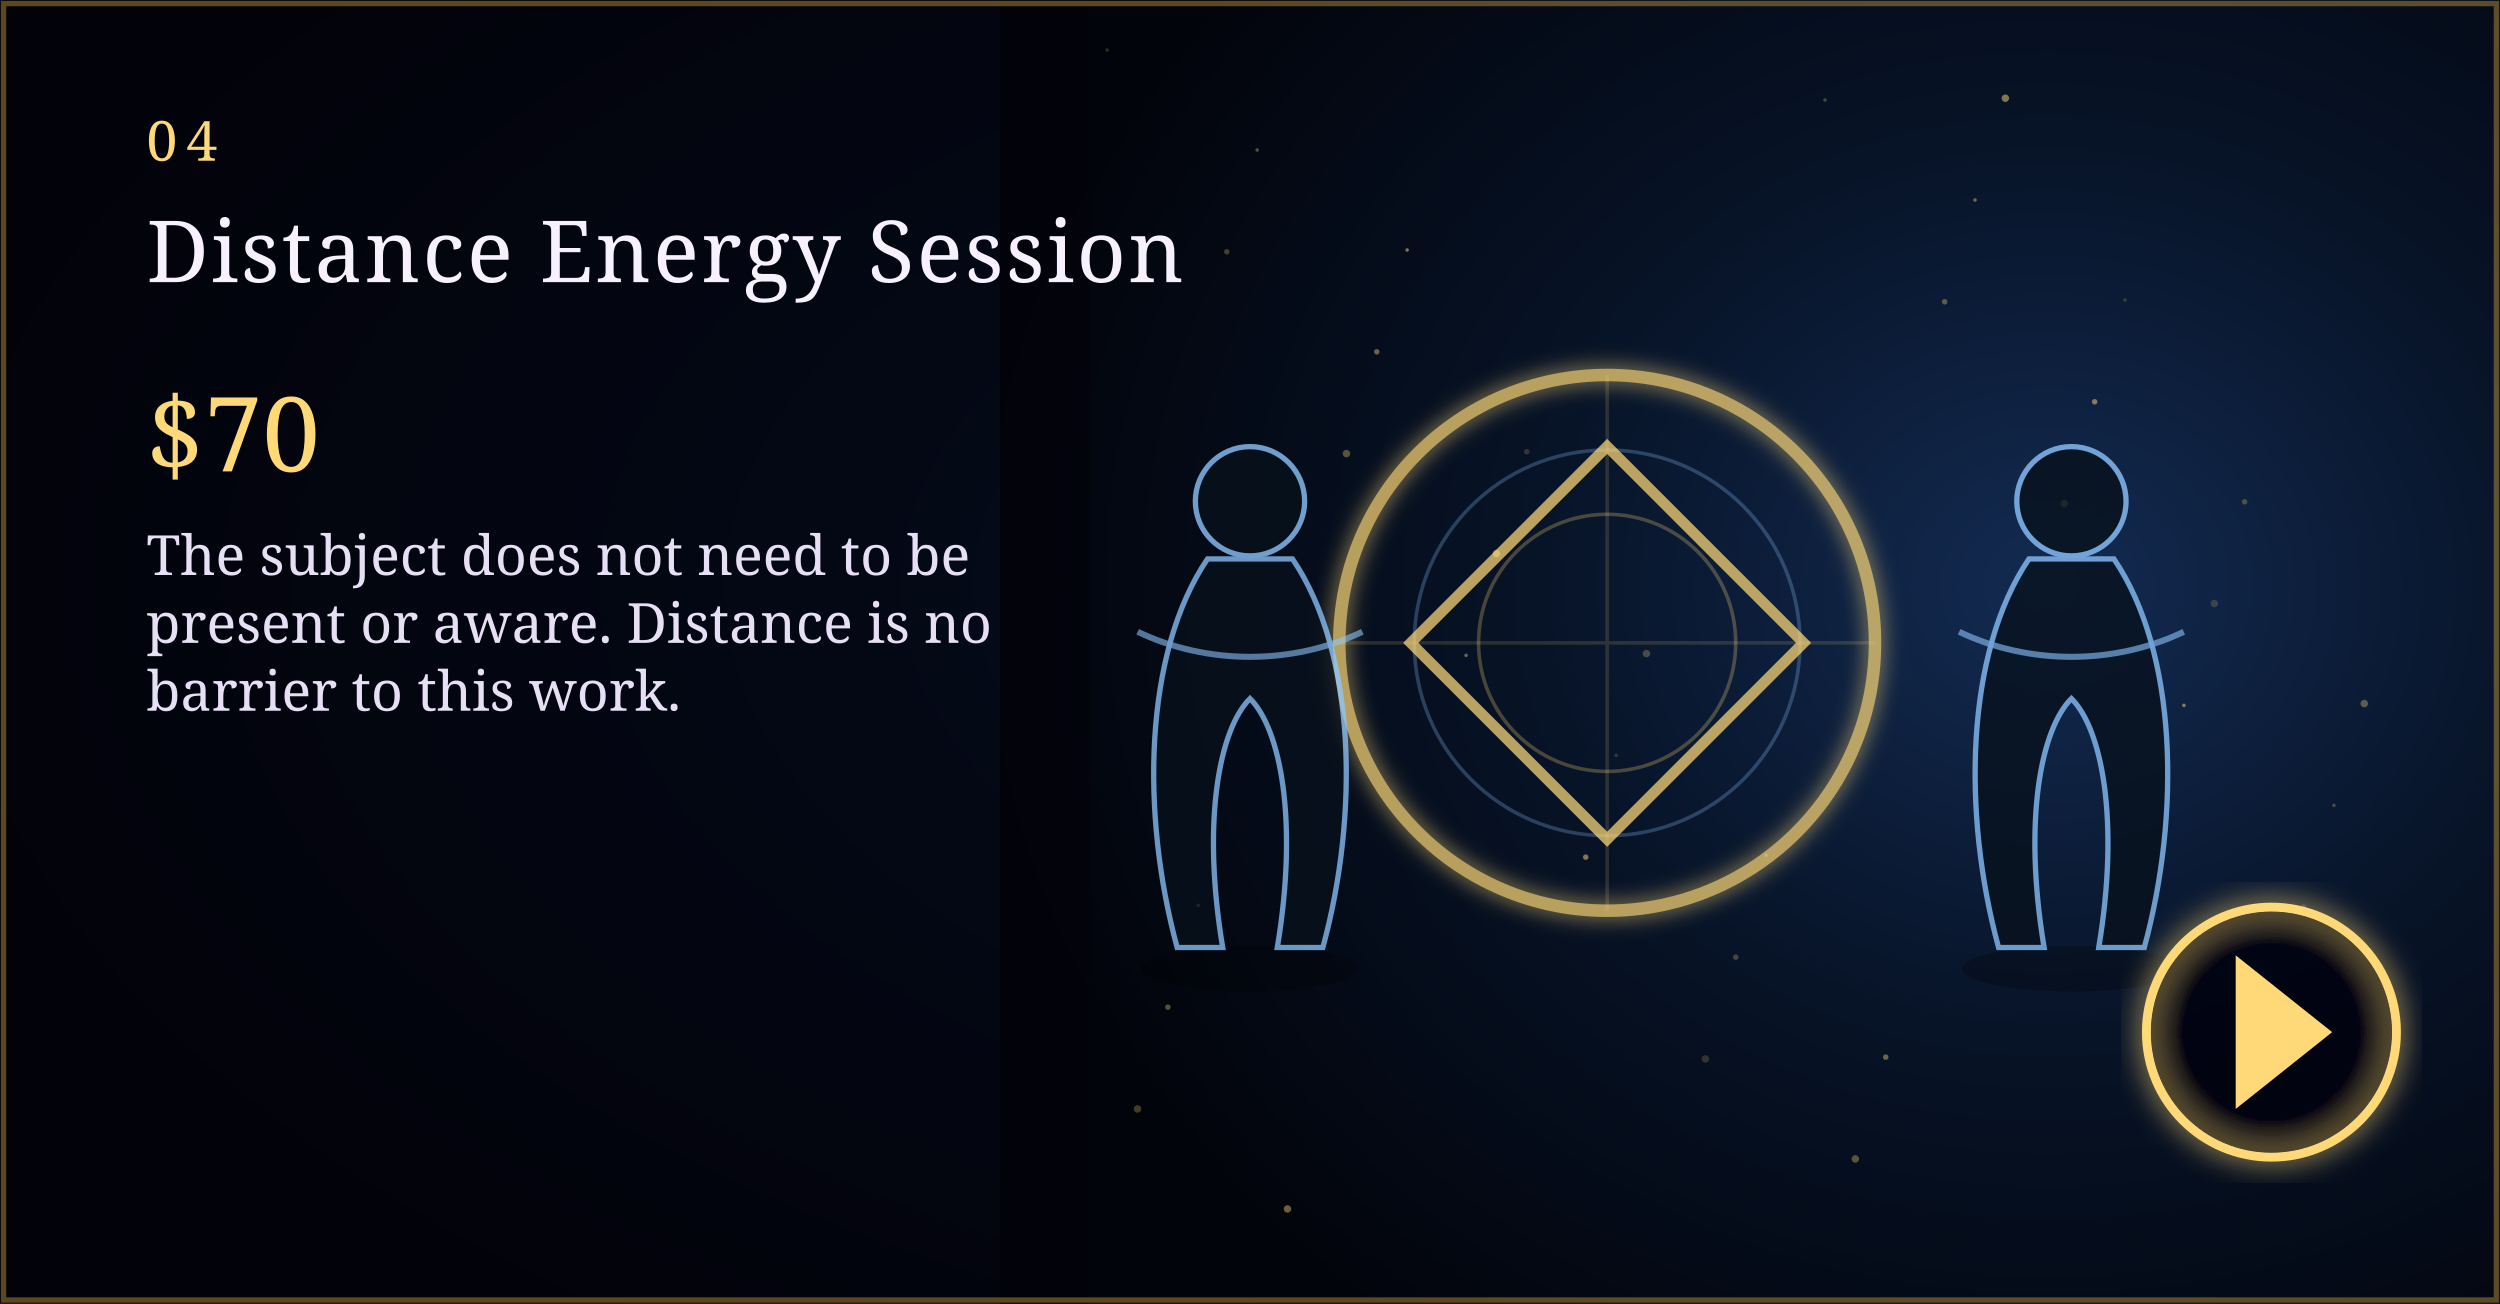
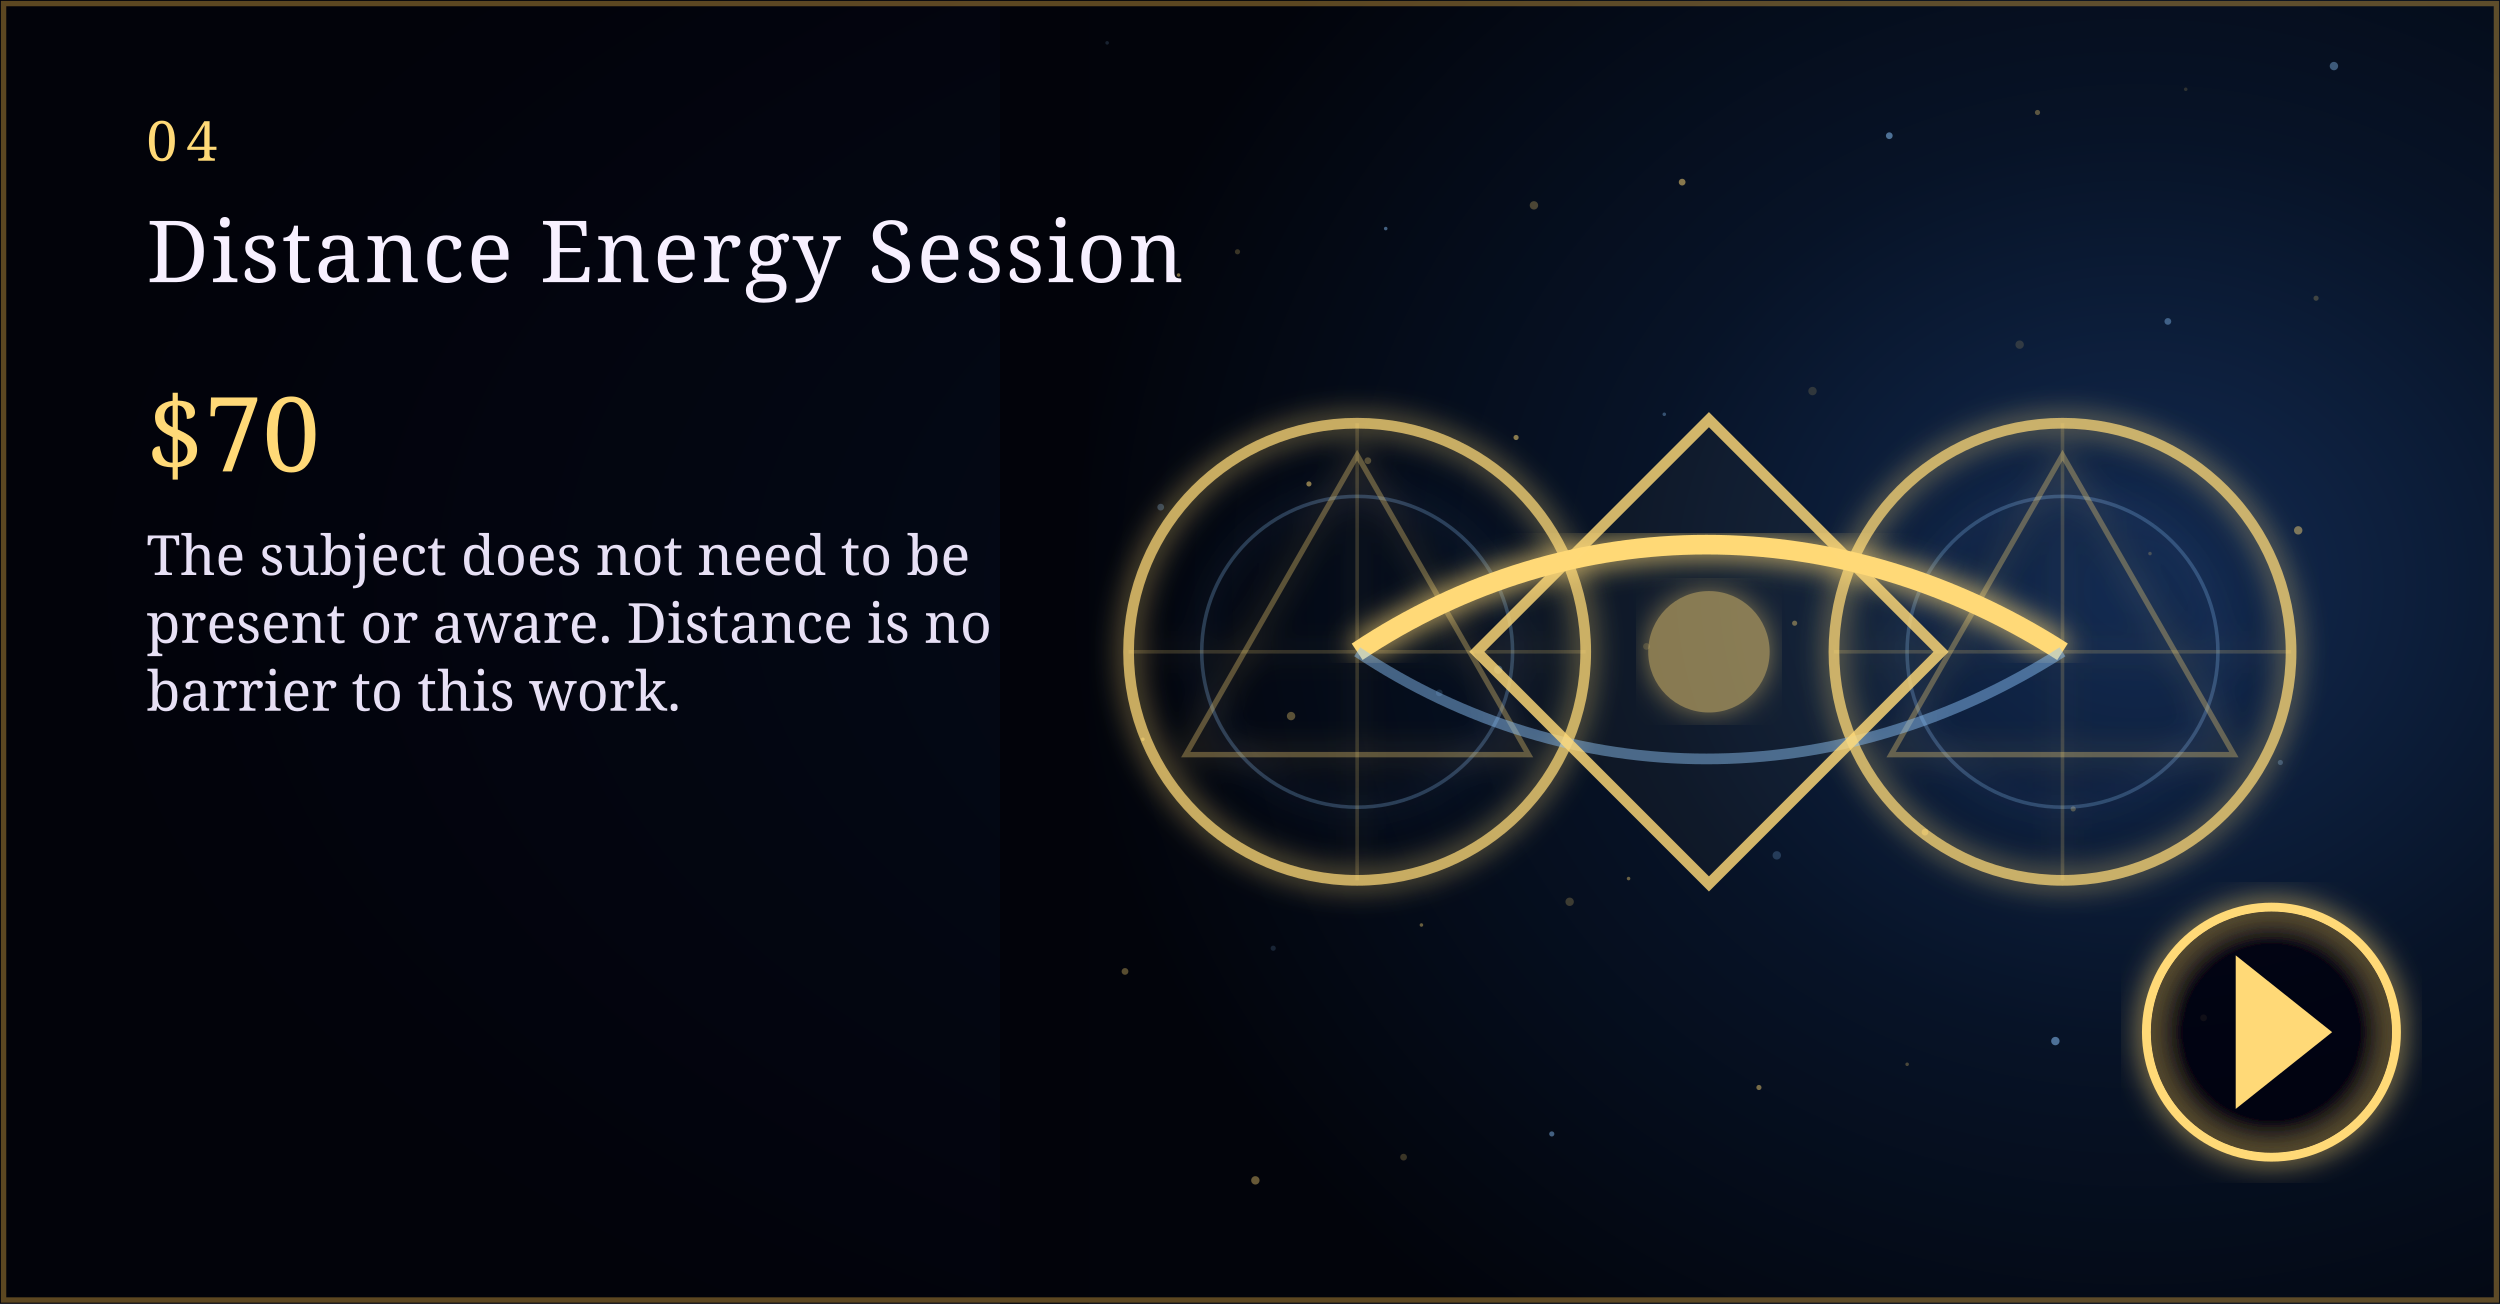
<svg xmlns="http://www.w3.org/2000/svg" viewBox="0 0 1400 730" width="1400" height="730">
  <defs>
-     <radialGradient id="artBg" cx="70%" cy="45%" r="72%">
+     <radialGradient id="artBg" cx="76%" cy="45%" r="72%">
      <stop offset="0" stop-color="#132b52" />
      <stop offset=".48" stop-color="#071327" />
      <stop offset="1" stop-color="#02040b" />
    </radialGradient>
    <radialGradient id="vortex" cx="50%" cy="50%" r="50%">
-       <stop offset="0" stop-color="#ffd977" stop-opacity=".22" />
-       <stop offset=".42" stop-color="#102447" stop-opacity=".72" />
+       <stop offset="0" stop-color="#ffd977" stop-opacity=".24" />
+       <stop offset=".42" stop-color="#102447" stop-opacity=".74" />
      <stop offset="1" stop-color="#01030b" stop-opacity="0" />
    </radialGradient>
    <filter id="goldGlow">
      <feGaussianBlur stdDeviation="8" result="b" />
      <feMerge>
        <feMergeNode in="b" />
        <feMergeNode in="SourceGraphic" />
      </feMerge>
    </filter>
-     <filter id="glow">
-       <feGaussianBlur stdDeviation="6" result="b" />
+     <filter id="blueGlow">
+       <feGaussianBlur stdDeviation="14" result="b" />
      <feMerge>
        <feMergeNode in="b" />
        <feMergeNode in="SourceGraphic" />
      </feMerge>
    </filter>
    <filter id="soft">
-       <feGaussianBlur stdDeviation="3" />
+       <feGaussianBlur stdDeviation="4" />
    </filter>
    <style>.title{fill:#f7f0ff;font-family:Cinzel,Georgia,serif;font-size:48px;letter-spacing:1.3px}.desc{fill:#e7e0f5;font-family:'EB Garamond',Georgia,serif;font-size:31px}.price{fill:#ffd977;font-family:'Cinzel Decorative',Georgia,serif;font-size:58px}</style>
  </defs>
  <rect width="1400" height="730" fill="#03040d" />
  <rect width="1400" height="730" fill="url(#artBg)" />
  <rect x="560" y="0" width="840" height="730" fill="url(#artBg)" />
-   <circle cx="620" cy="28" r="1.0" fill="#ffd977" opacity="0.18" />
-   <circle cx="687" cy="141" r="1.55" fill="#ffd977" opacity="0.26" />
-   <circle cx="754" cy="254" r="2.1" fill="#ffd977" opacity="0.34" />
-   <circle cx="821" cy="367" r="1.0" fill="#ffd977" opacity="0.42" />
-   <circle cx="888" cy="480" r="1.55" fill="#ffd977" opacity="0.50" />
-   <circle cx="955" cy="593" r="2.1" fill="#ffd977" opacity="0.18" />
-   <circle cx="1022" cy="56" r="1.0" fill="#ffd977" opacity="0.26" />
-   <circle cx="1089" cy="169" r="1.55" fill="#ffd977" opacity="0.34" />
-   <circle cx="1156" cy="282" r="2.1" fill="#ffd977" opacity="0.42" />
-   <circle cx="1223" cy="395" r="1.0" fill="#ffd977" opacity="0.50" />
-   <circle cx="1290" cy="508" r="1.55" fill="#ffd977" opacity="0.18" />
-   <circle cx="637" cy="621" r="2.1" fill="#ffd977" opacity="0.26" />
-   <circle cx="704" cy="84" r="1.0" fill="#ffd977" opacity="0.34" />
-   <circle cx="771" cy="197" r="1.55" fill="#ffd977" opacity="0.42" />
-   <circle cx="838" cy="310" r="2.1" fill="#ffd977" opacity="0.50" />
-   <circle cx="905" cy="423" r="1.0" fill="#ffd977" opacity="0.18" />
-   <circle cx="972" cy="536" r="1.55" fill="#ffd977" opacity="0.26" />
-   <circle cx="1039" cy="649" r="2.1" fill="#ffd977" opacity="0.34" />
-   <circle cx="1106" cy="112" r="1.0" fill="#ffd977" opacity="0.42" />
-   <circle cx="1173" cy="225" r="1.55" fill="#ffd977" opacity="0.50" />
-   <circle cx="1240" cy="338" r="2.1" fill="#ffd977" opacity="0.18" />
-   <circle cx="1307" cy="451" r="1.0" fill="#ffd977" opacity="0.26" />
-   <circle cx="654" cy="564" r="1.55" fill="#ffd977" opacity="0.34" />
-   <circle cx="721" cy="677" r="2.1" fill="#ffd977" opacity="0.42" />
-   <circle cx="788" cy="140" r="1.0" fill="#ffd977" opacity="0.50" />
-   <circle cx="855" cy="253" r="1.55" fill="#ffd977" opacity="0.18" />
-   <circle cx="922" cy="366" r="2.1" fill="#ffd977" opacity="0.26" />
-   <circle cx="989" cy="479" r="1.0" fill="#ffd977" opacity="0.34" />
-   <circle cx="1056" cy="592" r="1.55" fill="#ffd977" opacity="0.42" />
-   <circle cx="1123" cy="55" r="2.1" fill="#ffd977" opacity="0.50" />
-   <circle cx="1190" cy="168" r="1.0" fill="#ffd977" opacity="0.18" />
-   <circle cx="1257" cy="281" r="1.55" fill="#ffd977" opacity="0.26" />
-   <circle cx="1324" cy="394" r="2.1" fill="#ffd977" opacity="0.34" />
-   <circle cx="671" cy="507" r="1.0" fill="#ffd977" opacity="0.42" />
-   <g opacity=".95">
-     <circle cx="900" cy="360" r="150" fill="none" stroke="#ffd977" stroke-width="7" opacity=".75" filter="url(#glow)" />
-     <circle cx="900" cy="360" r="108.0" fill="none" stroke="#8ec7ff" stroke-width="2" opacity=".28" />
-     <circle cx="900" cy="360" r="72.0" fill="none" stroke="#ffd977" stroke-width="2" opacity=".28" />
-     <path d="M750 360 H1050 M900 210 V510" stroke="#ffd977" stroke-width="2" opacity=".16" />
+   <circle cx="620" cy="24" r="1.0" fill="#8ec7ff" opacity="0.16" />
+   <circle cx="693" cy="141" r="1.45" fill="#ffd977" opacity="0.22" />
+   <circle cx="766" cy="258" r="1.9" fill="#ffd977" opacity="0.28" />
+   <circle cx="839" cy="375" r="2.35" fill="#8ec7ff" opacity="0.34" />
+   <circle cx="912" cy="492" r="1.0" fill="#ffd977" opacity="0.40" />
+   <circle cx="985" cy="609" r="1.45" fill="#ffd977" opacity="0.46" />
+   <circle cx="1058" cy="76" r="1.9" fill="#8ec7ff" opacity="0.52" />
+   <circle cx="1131" cy="193" r="2.35" fill="#ffd977" opacity="0.16" />
+   <circle cx="1204" cy="310" r="1.0" fill="#ffd977" opacity="0.22" />
+   <circle cx="1277" cy="427" r="1.45" fill="#8ec7ff" opacity="0.28" />
+   <circle cx="630" cy="544" r="1.9" fill="#ffd977" opacity="0.34" />
+   <circle cx="703" cy="661" r="2.35" fill="#ffd977" opacity="0.40" />
+   <circle cx="776" cy="128" r="1.0" fill="#8ec7ff" opacity="0.46" />
+   <circle cx="849" cy="245" r="1.45" fill="#ffd977" opacity="0.52" />
+   <circle cx="922" cy="362" r="1.9" fill="#ffd977" opacity="0.16" />
+   <circle cx="995" cy="479" r="2.35" fill="#8ec7ff" opacity="0.22" />
+   <circle cx="1068" cy="596" r="1.0" fill="#ffd977" opacity="0.28" />
+   <circle cx="1141" cy="63" r="1.45" fill="#ffd977" opacity="0.34" />
+   <circle cx="1214" cy="180" r="1.9" fill="#8ec7ff" opacity="0.40" />
+   <circle cx="1287" cy="297" r="2.35" fill="#ffd977" opacity="0.46" />
+   <circle cx="640" cy="414" r="1.0" fill="#ffd977" opacity="0.52" />
+   <circle cx="713" cy="531" r="1.45" fill="#8ec7ff" opacity="0.16" />
+   <circle cx="786" cy="648" r="1.9" fill="#ffd977" opacity="0.22" />
+   <circle cx="859" cy="115" r="2.35" fill="#ffd977" opacity="0.28" />
+   <circle cx="932" cy="232" r="1.0" fill="#8ec7ff" opacity="0.34" />
+   <circle cx="1005" cy="349" r="1.45" fill="#ffd977" opacity="0.40" />
+   <circle cx="1078" cy="466" r="1.9" fill="#ffd977" opacity="0.46" />
+   <circle cx="1151" cy="583" r="2.35" fill="#8ec7ff" opacity="0.52" />
+   <circle cx="1224" cy="50" r="1.0" fill="#ffd977" opacity="0.16" />
+   <circle cx="1297" cy="167" r="1.45" fill="#ffd977" opacity="0.22" />
+   <circle cx="650" cy="284" r="1.9" fill="#8ec7ff" opacity="0.28" />
+   <circle cx="723" cy="401" r="2.35" fill="#ffd977" opacity="0.34" />
+   <circle cx="796" cy="518" r="1.0" fill="#ffd977" opacity="0.40" />
+   <circle cx="869" cy="635" r="1.45" fill="#8ec7ff" opacity="0.46" />
+   <circle cx="942" cy="102" r="1.9" fill="#ffd977" opacity="0.52" />
+   <circle cx="1015" cy="219" r="2.35" fill="#ffd977" opacity="0.16" />
+   <circle cx="1088" cy="336" r="1.0" fill="#8ec7ff" opacity="0.22" />
+   <circle cx="1161" cy="453" r="1.45" fill="#ffd977" opacity="0.28" />
+   <circle cx="1234" cy="570" r="1.9" fill="#ffd977" opacity="0.34" />
+   <circle cx="1307" cy="37" r="2.35" fill="#8ec7ff" opacity="0.40" />
+   <circle cx="660" cy="154" r="1.0" fill="#ffd977" opacity="0.46" />
+   <circle cx="733" cy="271" r="1.45" fill="#ffd977" opacity="0.52" />
+   <circle cx="806" cy="388" r="1.9" fill="#8ec7ff" opacity="0.16" />
+   <circle cx="879" cy="505" r="2.35" fill="#ffd977" opacity="0.22" />
+   <g filter="url(#goldGlow)">
+     <circle cx="760" cy="365" r="128" fill="none" stroke="#ffd977" stroke-width="6" opacity=".72" />
+     <circle cx="760" cy="365" r="87.04" fill="none" stroke="#8ec7ff" stroke-width="2" opacity=".25" />
+     <path d="M632 365 H888 M760 237 V493" stroke="#ffd977" stroke-width="2" opacity=".18" />
+     <path d="M760 254.92 L856.0 422.6 L664.0 422.6 Z" fill="none" stroke="#ffd977" stroke-width="3" opacity=".32" />
  </g>
-   <g opacity="0.78">
-     <ellipse cx="700" cy="542.5" rx="61.2" ry="12.75" fill="#000" opacity=".35" />
-     <path d="M676.2 313.0 C640.5 365.7,638.8 455.8,659.2 530.6 L684.7 530.6 C672.8 459.2,683.0 408.2,700 391.2 C717.0 408.2,727.2 459.2,715.3 530.6 L740.8 530.6 C761.2 455.8,759.5 365.7,723.8 313.0 Z" fill="#06111b" stroke="#8ec7ff" stroke-width="2.975" opacity=".96" />
-     <circle cx="700" cy="280.7" r="30.6" fill="#06111b" stroke="#8ec7ff" stroke-width="2.975" />
-     <path d="M637.1 353.8 C676.2 372.5,723.8 372.5,762.9 353.8" fill="none" stroke="#8ec7ff" stroke-width="3.4" opacity=".74" />
+   <g filter="url(#goldGlow)">
+     <circle cx="1155" cy="365" r="128" fill="none" stroke="#ffd977" stroke-width="6" opacity=".72" />
+     <circle cx="1155" cy="365" r="87.04" fill="none" stroke="#8ec7ff" stroke-width="2" opacity=".25" />
+     <path d="M1027 365 H1283 M1155 237 V493" stroke="#ffd977" stroke-width="2" opacity=".18" />
+     <path d="M1155 254.92 L1251.0 422.6 L1059.0 422.6 Z" fill="none" stroke="#ffd977" stroke-width="3" opacity=".32" />
  </g>
-   <g opacity="0.78">
-     <ellipse cx="1160" cy="542.5" rx="61.2" ry="12.75" fill="#000" opacity=".35" />
-     <path d="M1136.2 313.0 C1100.5 365.7,1098.8 455.8,1119.2 530.6 L1144.7 530.6 C1132.8 459.2,1143.0 408.2,1160 391.2 C1177.0 408.2,1187.2 459.2,1175.3 530.6 L1200.8 530.6 C1221.2 455.8,1219.5 365.7,1183.8 313.0 Z" fill="#06111b" stroke="#8ec7ff" stroke-width="2.975" opacity=".96" />
-     <circle cx="1160" cy="280.7" r="30.6" fill="#06111b" stroke="#8ec7ff" stroke-width="2.975" />
-     <path d="M1097.1 353.8 C1136.2 372.5,1183.8 372.5,1222.9 353.8" fill="none" stroke="#8ec7ff" stroke-width="3.4" opacity=".74" />
-   </g>
-   <path d="M755 360 H1105" stroke="#ffd977" stroke-width="12" stroke-linecap="round" filter="url(#goldGlow)" />
-   <polygon points="900,250 1010,360 900,470 790,360" fill="none" stroke="#ffd977" stroke-width="6" opacity=".72" />
+   <path d="M760 365 C880 285,1030 285,1155 365" stroke="#ffd977" stroke-width="11" fill="none" filter="url(#goldGlow)" />
+   <path d="M760 365 C880 445,1030 445,1155 365" stroke="#8ec7ff" stroke-width="6" fill="none" opacity=".46" />
+   <polygon points="957,235 1087,365 957,495 827,365" fill="rgba(255,217,119,.04)" stroke="#ffd977" stroke-width="6" opacity=".82" />
+   <circle cx="957" cy="365" r="34" fill="#ffd977" opacity=".5" filter="url(#goldGlow)" />
  <rect x="0" y="0" width="610" height="730" fill="rgba(2,3,10,.61)" />
  <rect x="2" y="2" width="1396" height="726" fill="none" stroke="#d9a642" stroke-opacity=".42" stroke-width="3" />
  <text x="82" y="90" fill="#ffd977" font-family="Cinzel, Georgia, serif" font-size="31" letter-spacing="5">04</text>
  <text x="82" y="158" class="title">Distance Energy Session</text>
  <text x="82" y="264" class="price">$70</text>
  <text x="82" y="322" class="desc">The subject does not need to be</text>
  <text x="82" y="360" class="desc">present or aware. Distance is no</text>
  <text x="82" y="398" class="desc">barrier to this work.</text>
  <circle cx="1272" cy="578" r="70" fill="rgba(2,3,10,.58)" stroke="#ffd977" stroke-width="5" filter="url(#goldGlow)" />
  <polygon points="1252,535 1306,578 1252,621" fill="#ffd977" />
</svg>
